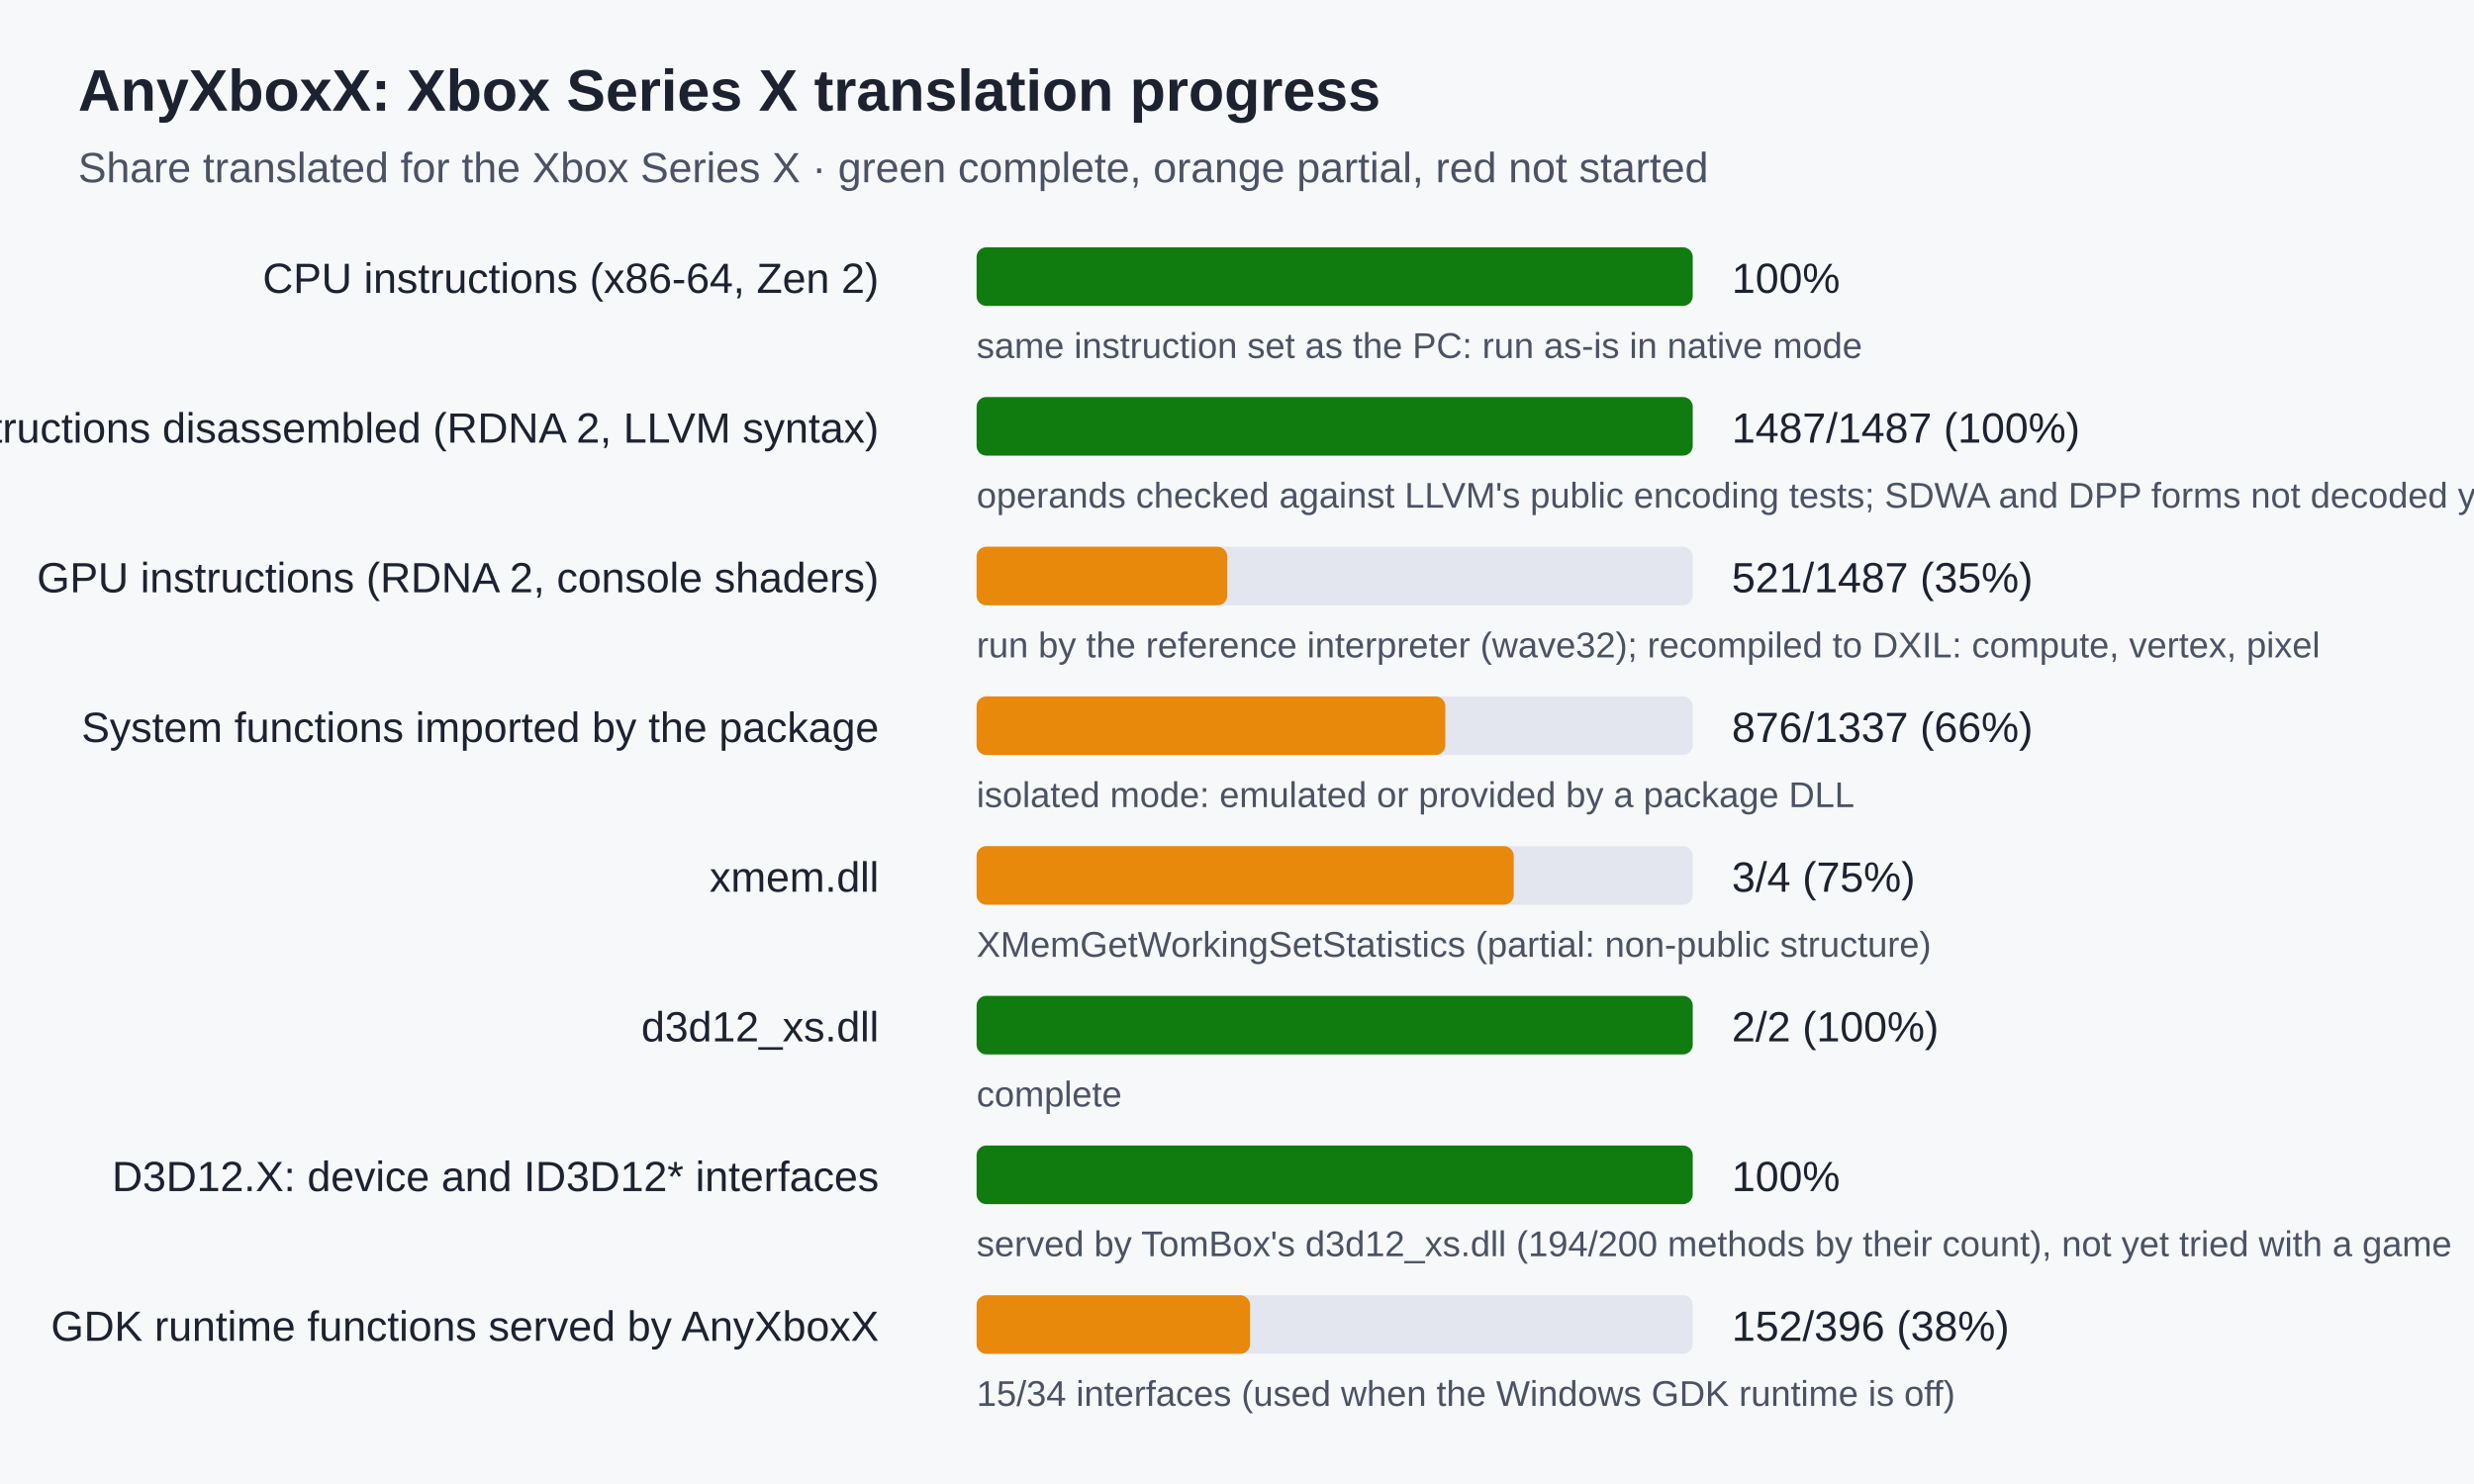
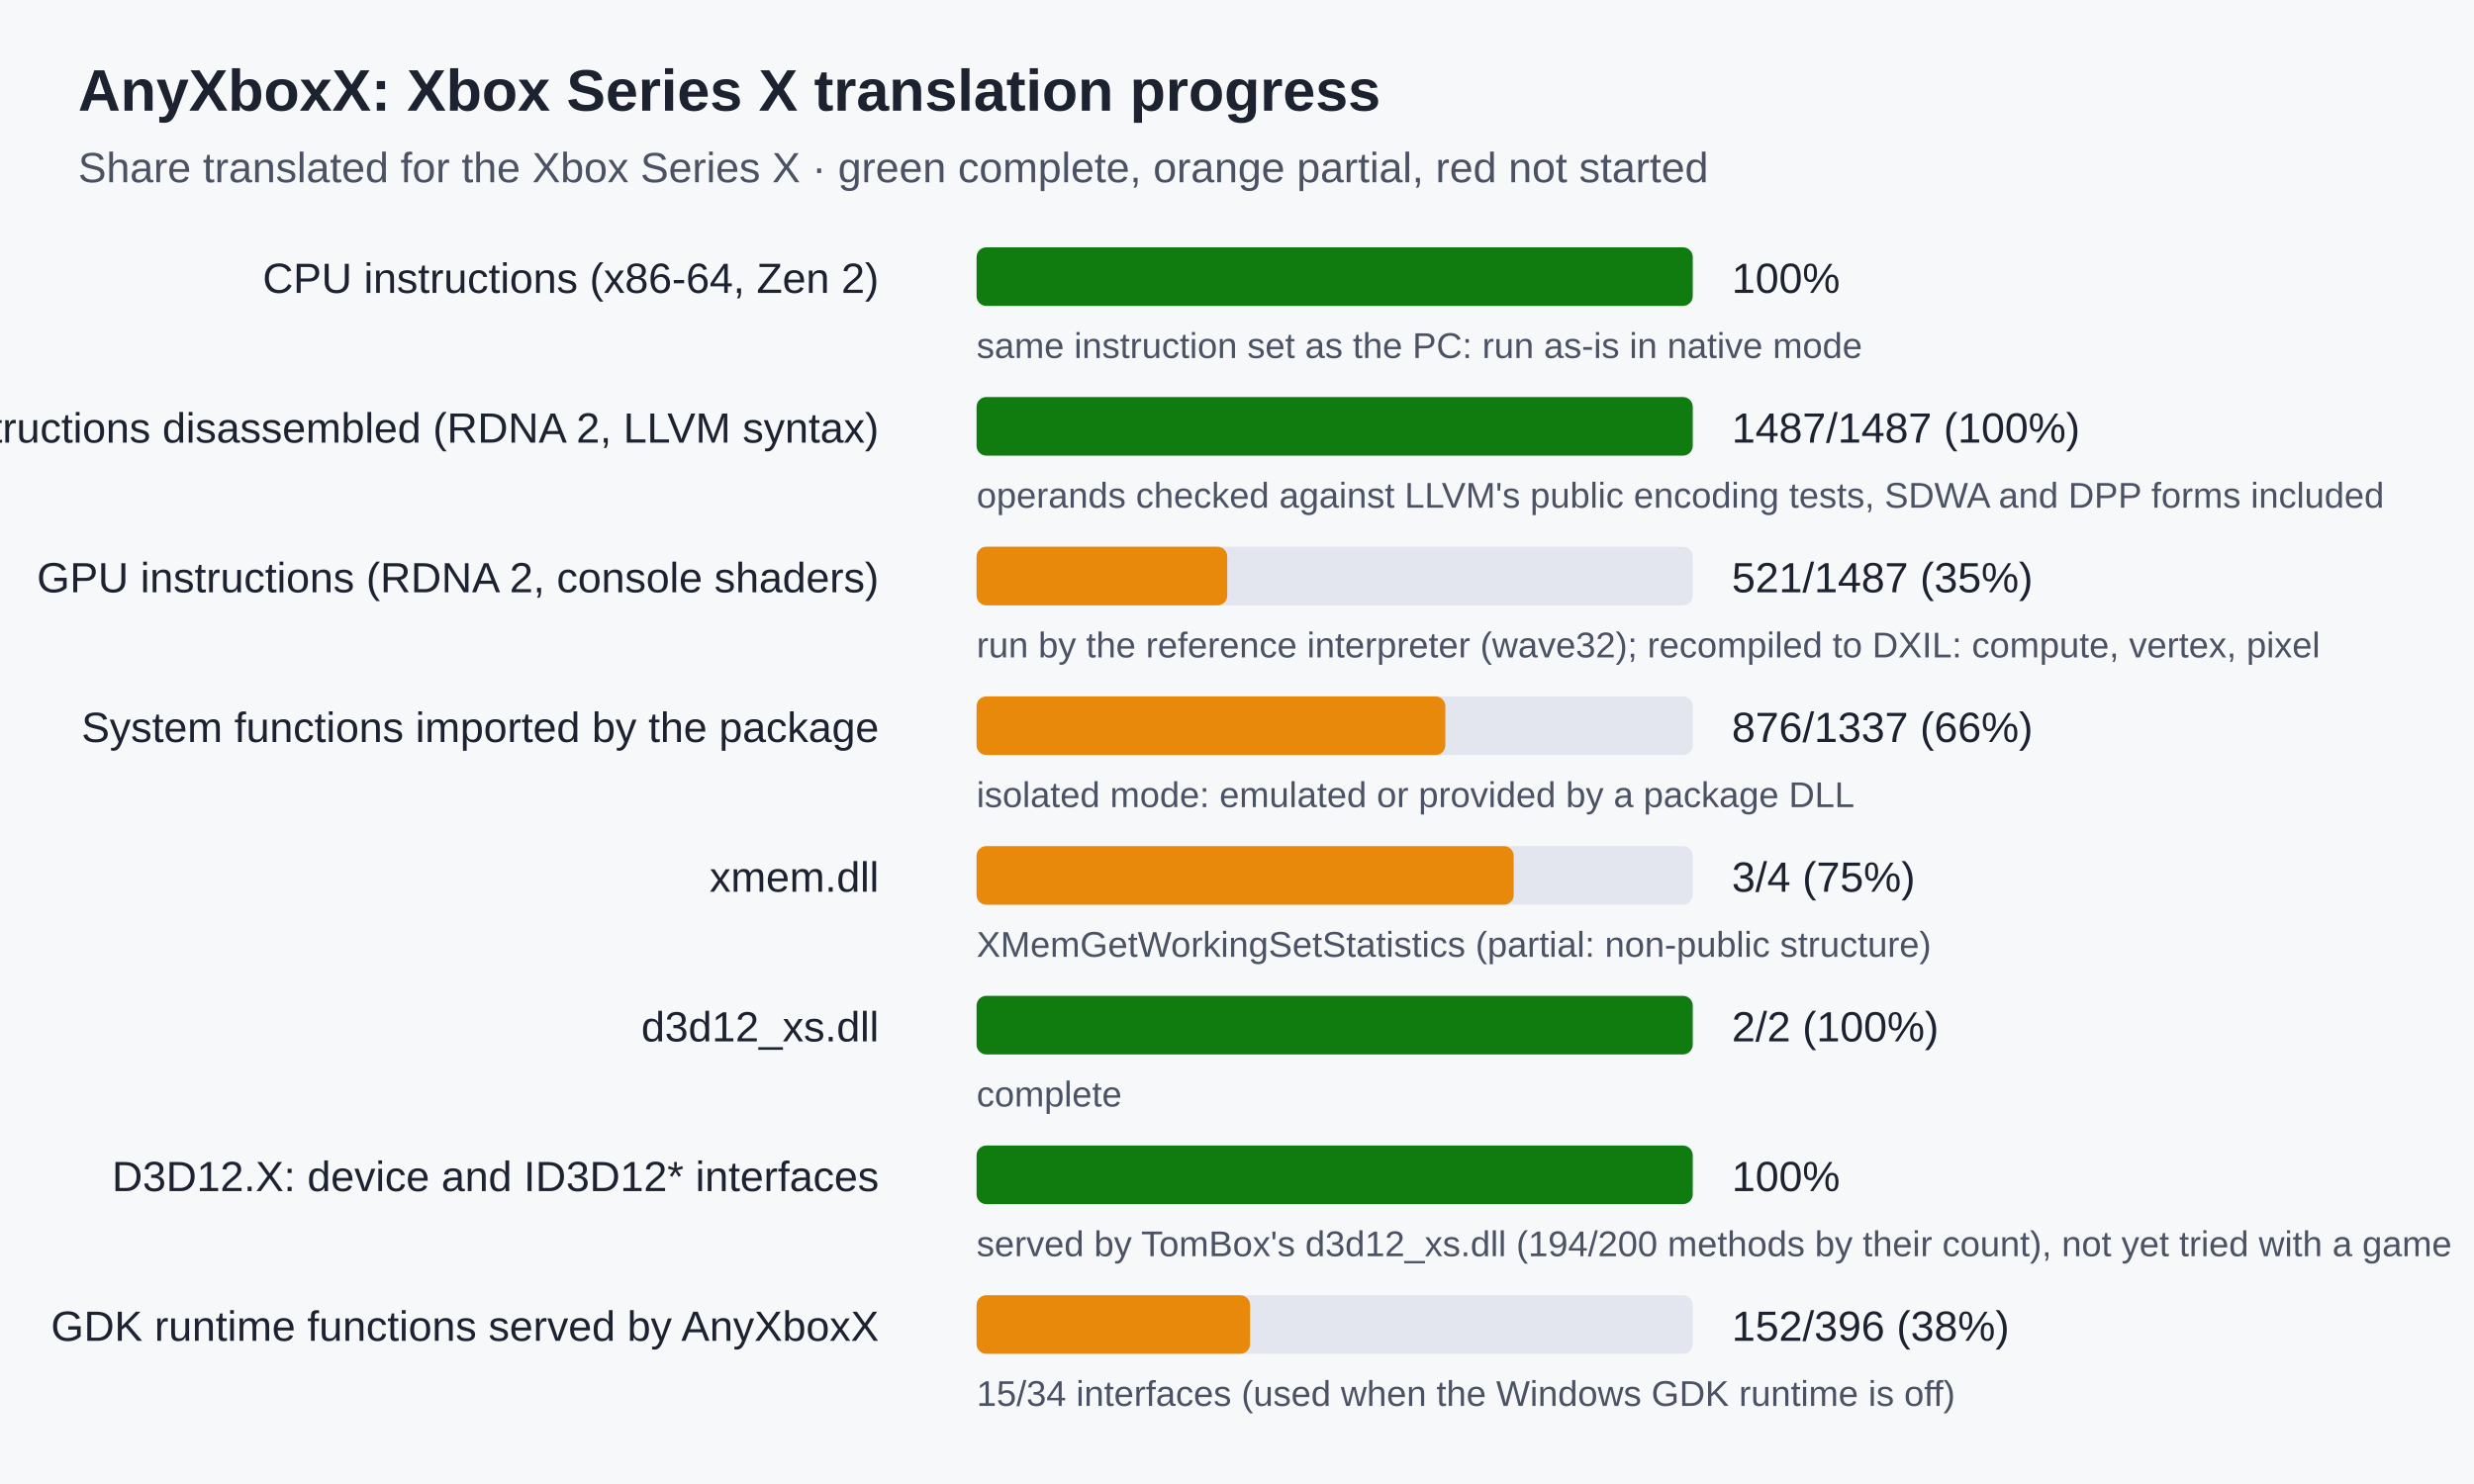
<svg xmlns="http://www.w3.org/2000/svg" width="760" height="456" viewBox="0 0 760 456" font-family="Segoe UI, Arial, sans-serif" font-size="13">
  <rect width="760" height="456" fill="#f7f8fa" />
  <text x="24" y="34" font-size="18" font-weight="600" fill="#1d2230">AnyXboxX: Xbox Series X translation progress</text>
  <text x="24" y="56" fill="#4b5263">Share translated for the Xbox Series X · green complete, orange partial, red not started</text>
  <text x="270" y="90" text-anchor="end" fill="#1d2230">CPU instructions (x86-64, Zen 2)</text>
  <rect x="300" y="76" width="220" height="18" rx="3" fill="#e3e6ee" />
  <rect x="300" y="76" width="220" height="18" rx="3" fill="#107c10" />
  <text x="532" y="90" fill="#1d2230">100%</text>
  <text x="300" y="110" font-size="11" fill="#4b5263">same instruction set as the PC: run as-is in native mode</text>
  <text x="270" y="136" text-anchor="end" fill="#1d2230">GPU instructions disassembled (RDNA 2, LLVM syntax)</text>
  <rect x="300" y="122" width="220" height="18" rx="3" fill="#e3e6ee" />
  <rect x="300" y="122" width="220" height="18" rx="3" fill="#107c10" />
  <text x="532" y="136" fill="#1d2230">1487/1487 (100%)</text>
-   <text x="300" y="156" font-size="11" fill="#4b5263">operands checked against LLVM's public encoding tests; SDWA and DPP forms not decoded yet</text>
+   <text x="300" y="156" font-size="11" fill="#4b5263">operands checked against LLVM's public encoding tests, SDWA and DPP forms included</text>
  <text x="270" y="182" text-anchor="end" fill="#1d2230">GPU instructions (RDNA 2, console shaders)</text>
  <rect x="300" y="168" width="220" height="18" rx="3" fill="#e3e6ee" />
  <rect x="300" y="168" width="77" height="18" rx="3" fill="#e8890c" />
  <text x="532" y="182" fill="#1d2230">521/1487 (35%)</text>
  <text x="300" y="202" font-size="11" fill="#4b5263">run by the reference interpreter (wave32); recompiled to DXIL: compute, vertex, pixel</text>
  <text x="270" y="228" text-anchor="end" fill="#1d2230">System functions imported by the package</text>
  <rect x="300" y="214" width="220" height="18" rx="3" fill="#e3e6ee" />
  <rect x="300" y="214" width="144" height="18" rx="3" fill="#e8890c" />
  <text x="532" y="228" fill="#1d2230">876/1337 (66%)</text>
  <text x="300" y="248" font-size="11" fill="#4b5263">isolated mode: emulated or provided by a package DLL</text>
  <text x="270" y="274" text-anchor="end" fill="#1d2230">xmem.dll</text>
  <rect x="300" y="260" width="220" height="18" rx="3" fill="#e3e6ee" />
  <rect x="300" y="260" width="165" height="18" rx="3" fill="#e8890c" />
  <text x="532" y="274" fill="#1d2230">3/4 (75%)</text>
  <text x="300" y="294" font-size="11" fill="#4b5263">XMemGetWorkingSetStatistics (partial: non-public structure)</text>
  <text x="270" y="320" text-anchor="end" fill="#1d2230">d3d12_xs.dll</text>
  <rect x="300" y="306" width="220" height="18" rx="3" fill="#e3e6ee" />
  <rect x="300" y="306" width="220" height="18" rx="3" fill="#107c10" />
  <text x="532" y="320" fill="#1d2230">2/2 (100%)</text>
  <text x="300" y="340" font-size="11" fill="#4b5263">complete</text>
  <text x="270" y="366" text-anchor="end" fill="#1d2230">D3D12.X: device and ID3D12* interfaces</text>
  <rect x="300" y="352" width="220" height="18" rx="3" fill="#e3e6ee" />
  <rect x="300" y="352" width="220" height="18" rx="3" fill="#107c10" />
  <text x="532" y="366" fill="#1d2230">100%</text>
  <text x="300" y="386" font-size="11" fill="#4b5263">served by TomBox's d3d12_xs.dll (194/200 methods by their count), not yet tried with a game</text>
  <text x="270" y="412" text-anchor="end" fill="#1d2230">GDK runtime functions served by AnyXboxX</text>
  <rect x="300" y="398" width="220" height="18" rx="3" fill="#e3e6ee" />
  <rect x="300" y="398" width="84" height="18" rx="3" fill="#e8890c" />
  <text x="532" y="412" fill="#1d2230">152/396 (38%)</text>
  <text x="300" y="432" font-size="11" fill="#4b5263">15/34 interfaces (used when the Windows GDK runtime is off)</text>
</svg>
